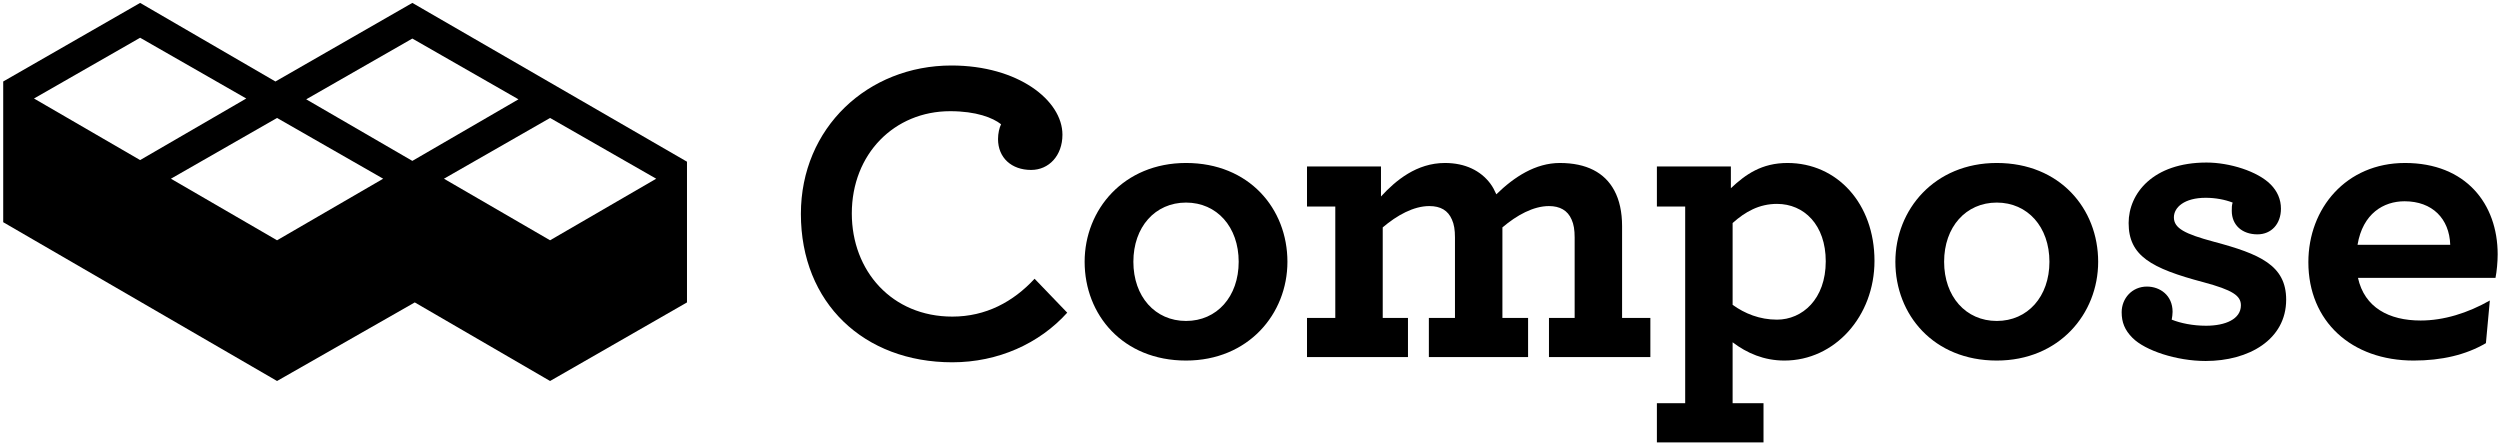
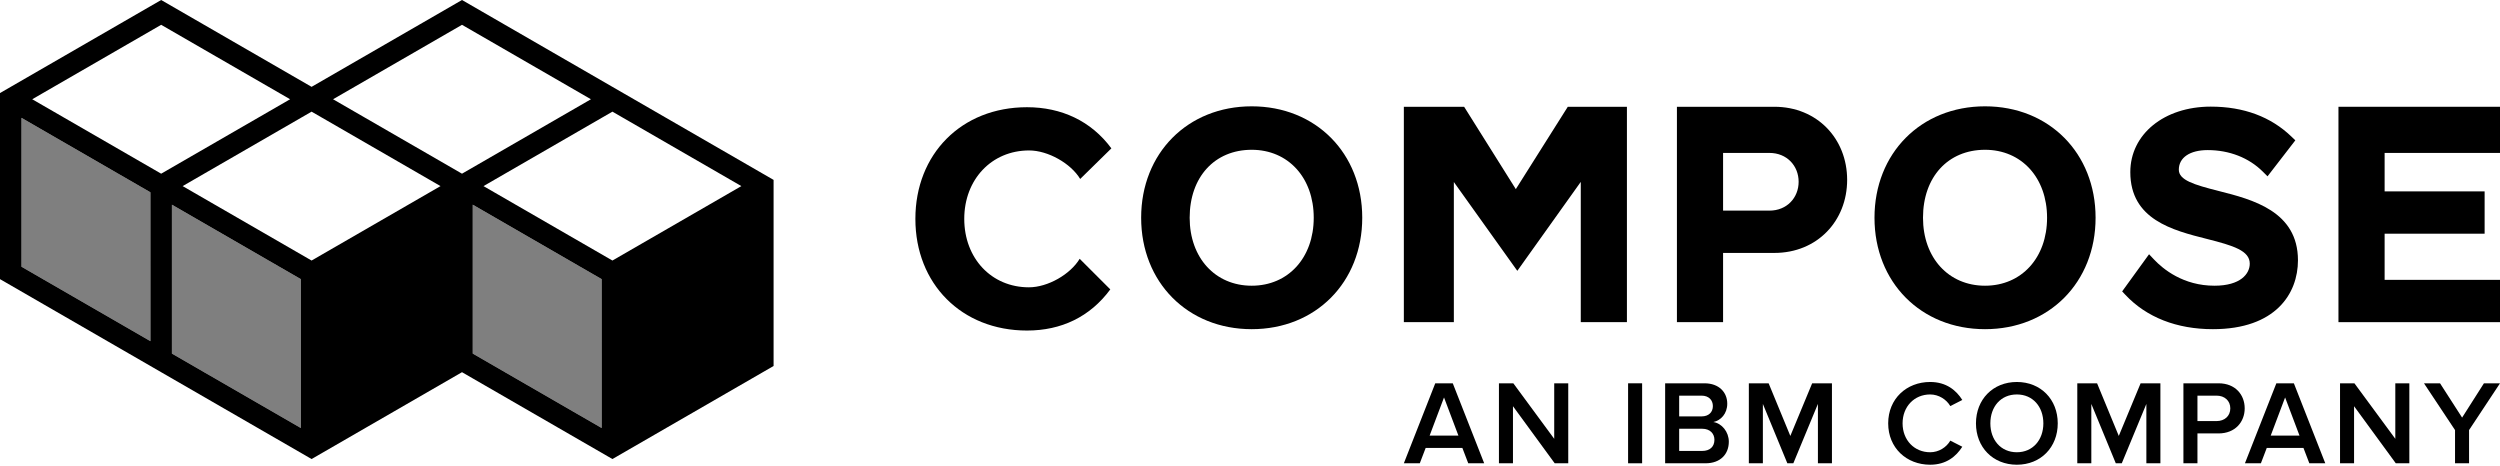
- <svg xmlns="http://www.w3.org/2000/svg" width="657px" height="117px" viewBox="0 0 657 117" version="1.1">
+ <svg xmlns="http://www.w3.org/2000/svg" width="650px" height="121px" viewBox="0 0 650 121" version="1.1">
  <defs />
  <g id="Page-1" stroke="none" stroke-width="1" fill="none" fill-rule="evenodd">
-     <g id="compose" fill="#000000">
-       <g id="Group">
-         <g transform="translate(210, 17)" id="Shape">
-           <path d="M0.473,39.212 C0.473,16.568 18.085,0.213 40.045,0.213 C57.543,0.213 69.209,9.362 69.209,18.398 C69.209,23.888 65.664,27.661 60.974,27.661 C55.828,27.661 52.282,24.459 52.282,19.541 C52.282,18.054 52.626,16.568 53.083,15.653 C50.911,13.937 46.564,12.222 39.702,12.222 C25.063,12.222 13.855,23.43 13.855,39.098 C13.855,54.194 24.377,66.203 40.274,66.203 C49.081,66.203 56.286,62.315 61.89,56.253 L70.468,65.173 C63.148,73.293 52.283,78.211 40.274,78.211 C17.056,78.212 0.473,62.657 0.473,39.212 L0.473,39.212 Z" />
-           <path d="M75.041,51.792 C75.041,38.068 85.334,25.83 101.688,25.83 C118.271,25.83 128.335,37.839 128.335,51.792 C128.335,65.516 118.042,77.754 101.688,77.754 C85.104,77.754 75.041,65.745 75.041,51.792 L75.041,51.792 Z M115.526,51.792 C115.526,42.643 109.808,36.238 101.688,36.238 C93.568,36.238 87.85,42.643 87.85,51.792 C87.85,60.941 93.568,67.346 101.688,67.346 C109.808,67.346 115.526,60.942 115.526,51.792 L115.526,51.792 Z" />
-           <path d="M133.481,66.546 L140.915,66.546 L140.915,37.268 L133.481,37.268 L133.481,26.746 L152.923,26.746 L152.923,34.637 C156.812,30.405 162.302,25.831 169.736,25.831 C175.111,25.831 179.113,27.889 181.63,31.207 C182.316,32.122 182.774,33.037 183.232,34.066 C187.921,29.491 193.525,25.832 199.929,25.832 C206.906,25.832 211.709,28.348 214.225,33.037 C215.598,35.553 216.283,38.755 216.283,42.415 L216.283,66.547 L223.717,66.547 L223.717,76.84 L197.07,76.84 L197.07,66.547 L203.818,66.547 L203.818,45.389 C203.818,43.445 203.589,41.958 203.017,40.7 C201.988,38.298 199.929,37.155 197.07,37.155 C192.953,37.155 188.607,39.557 184.833,42.759 L184.833,66.547 L191.581,66.547 L191.581,76.84 L165.505,76.84 L165.505,66.547 L172.366,66.547 L172.366,45.389 C172.366,43.445 172.138,41.958 171.566,40.7 C170.536,38.298 168.593,37.155 165.618,37.155 C161.501,37.155 157.155,39.557 153.382,42.759 L153.382,66.547 L160.015,66.547 L160.015,76.84 L133.481,76.84 L133.481,66.546 L133.481,66.546 Z" />
-           <path d="M225.432,88.962 L232.866,88.962 L232.866,37.268 L225.432,37.268 L225.432,26.746 L244.874,26.746 L244.874,32.465 C248.763,28.805 252.994,25.831 259.742,25.831 C272.78,25.831 282.615,36.467 282.615,51.564 C282.615,66.088 272.208,77.754 258.941,77.754 C253.566,77.754 249.105,75.81 245.331,72.951 L245.331,88.962 L253.451,88.962 L253.451,99.255 L225.431,99.255 L225.431,88.962 L225.432,88.962 Z M269.807,51.678 C269.807,42.071 264.089,36.582 256.998,36.582 C252.309,36.582 248.649,38.64 245.332,41.614 L245.332,63.115 C248.535,65.403 252.423,67.003 256.998,67.003 C263.631,67.003 269.807,61.628 269.807,51.678 L269.807,51.678 Z" />
-           <path d="M288.104,51.792 C288.104,38.068 298.397,25.83 314.751,25.83 C331.335,25.83 341.398,37.839 341.398,51.792 C341.398,65.516 331.105,77.754 314.751,77.754 C298.168,77.754 288.104,65.745 288.104,51.792 L288.104,51.792 Z M328.59,51.792 C328.59,42.643 322.872,36.238 314.752,36.238 C306.632,36.238 300.914,42.643 300.914,51.792 C300.914,60.941 306.632,67.346 314.752,67.346 C322.872,67.346 328.59,60.942 328.59,51.792 L328.59,51.792 Z" />
-           <path d="M383.257,44.587 C379.255,44.587 376.509,42.185 376.509,38.411 C376.509,37.611 376.509,36.924 376.738,36.238 C374.679,35.438 372.163,34.98 369.647,34.98 C364.044,34.98 361.298,37.496 361.298,40.126 C361.298,42.985 364.157,44.472 371.82,46.531 C383.828,49.734 390.805,52.707 390.805,61.742 C390.805,72.264 380.969,77.868 369.646,77.868 C361.984,77.868 353.749,75.123 350.433,71.806 C348.374,69.748 347.573,67.689 347.573,65.059 C347.573,61.399 350.318,58.311 354.207,58.311 C357.638,58.311 360.955,60.598 360.955,64.944 C360.955,65.63 360.84,66.316 360.726,67.002 C363.013,67.917 366.216,68.603 369.761,68.603 C374.793,68.603 378.91,66.888 378.91,63.228 C378.91,60.712 376.738,59.225 369.074,57.166 C355.236,53.506 349.404,50.19 349.404,41.613 C349.404,33.836 355.808,25.716 369.875,25.716 C375.936,25.716 383.256,28.003 386.687,31.434 C388.517,33.264 389.432,35.437 389.432,37.839 C389.433,41.842 386.917,44.587 383.257,44.587 L383.257,44.587 Z" />
-           <path d="M409.675,56.024 C411.39,63.801 417.795,67.232 426.144,67.232 C432.205,67.232 438.496,65.288 444.328,61.971 L443.299,73.179 C438.039,76.267 431.633,77.754 424.314,77.754 C407.96,77.754 396.638,67.461 396.638,51.907 C396.638,37.725 406.587,25.831 422.027,25.831 C438.039,25.831 446.387,36.582 446.387,49.848 C446.387,51.792 446.158,54.309 445.815,56.024 L409.675,56.024 L409.675,56.024 Z M409.561,47.332 L433.922,47.332 C433.693,40.47 429.232,35.895 421.913,35.895 C416.423,35.895 410.933,39.098 409.561,47.332 L409.561,47.332 Z" />
-         </g>
-         <path d="M108.364,0.764 L72.382,21.416 L36.826,0.764 L0.844,21.416 L0.844,58.395 L72.808,100.126 L109.003,79.474 L144.559,100.126 L180.541,79.474 L180.541,42.495 L108.364,0.764 L108.364,0.764 Z M8.934,25.887 L36.825,9.919 L64.716,25.887 L36.825,42.068 L8.934,25.887 L8.934,25.887 Z M72.808,63.147 L44.917,46.966 L72.808,30.998 L100.699,46.966 L72.808,63.147 L72.808,63.147 Z M108.364,42.282 L80.472,26.1 L108.363,10.132 L136.254,26.1 L108.364,42.282 L108.364,42.282 Z M144.559,63.147 L116.668,46.966 L144.559,30.998 L172.45,46.966 L144.559,63.147 L144.559,63.147 Z" id="Shape" />
+     <g id="Layer-1" transform="translate(-12.9999, 0)" fill="#000000">
+       <path d="M338.442,74.285 C328.946,74.285 322.313,67.018 322.313,56.614 C322.313,46.045 328.795,38.944 338.442,38.944 C347.938,38.944 354.571,46.21 354.571,56.614 C354.571,67.018 347.938,74.285 338.442,74.285 M338.442,27.643 C321.788,27.643 309.7,39.827 309.7,56.614 C309.7,73.401 321.788,85.586 338.442,85.586 C355.096,85.586 367.183,73.401 367.183,56.614 C367.183,39.827 355.096,27.643 338.442,27.643" id="Shape" />
+       <path d="M407.112,49.175 L393.672,27.761 L378,27.761 L378,83.761 L391,83.761 L391,47.323 L407.501,70.418 L424,47.29 L424,83.761 L436,83.761 L436,27.761 L420.626,27.761 L407.112,49.175 L407.112,49.175 Z" id="Shape" />
+       <path d="M473.059,54.761 L461,54.761 L461,39.761 L473.059,39.761 C477.596,39.761 480.644,43.119 480.644,47.261 C480.644,51.404 477.596,54.761 473.059,54.761 M474.336,27.761 L449,27.761 L449,83.761 L461,83.761 L461,65.761 L474.336,65.761 C485.477,65.761 493.257,57.445 493.257,46.761 C493.257,36.077 485.477,27.761 474.336,27.761" id="Shape" />
+       <path d="M529.109,74.285 C519.613,74.285 512.98,67.018 512.98,56.614 C512.98,46.045 519.462,38.944 529.109,38.944 C538.605,38.944 545.238,46.21 545.238,56.614 C545.238,67.018 538.605,74.285 529.109,74.285 M529.109,27.643 C512.455,27.643 500.368,39.827 500.368,56.614 C500.368,73.401 512.455,85.586 529.109,85.586 C545.763,85.586 557.851,73.401 557.851,56.614 C557.851,39.827 545.763,27.643 529.109,27.643" id="Shape" />
+       <path d="M589.87,49.658 C583.413,48.021 579.493,46.831 579.493,44.118 C579.493,40.975 582.369,39.023 586.998,39.023 C592.617,39.023 597.709,41.014 601.335,44.629 L602.555,45.846 L609.784,36.489 L608.811,35.55 C603.427,30.356 596.356,27.722 587.796,27.722 C575.677,27.722 566.88,34.886 566.88,44.755 C566.88,57.092 577.92,59.88 586.792,62.122 C593.726,63.873 597.937,65.181 597.937,68.553 C597.937,71.197 595.532,74.285 588.755,74.285 C580.667,74.285 575.421,69.996 573.014,67.439 L571.755,66.103 L564.759,75.761 L565.612,76.67 C571.091,82.503 578.956,85.586 588.355,85.586 C604.66,85.586 610.47,76.334 610.47,67.677 C610.47,54.883 598.564,51.863 589.87,49.658" id="Shape" />
+       <path d="M663,39.761 L663,27.761 L621,27.761 L621,83.761 L663,83.761 L663,72.761 L633,72.761 L633,60.761 L659,60.761 L659,49.761 L633,49.761 L633,39.761 L663,39.761 L663,39.761 Z" id="Shape" />
+       <path d="M251,56.939 C251,73.727 262.949,85.941 280.019,85.941 C288.946,85.941 296.408,82.379 301.677,75.244 L293.717,67.288 C291.294,71.318 285.444,74.701 280.518,74.701 C270.756,74.701 263.707,67.148 263.707,56.909 C263.707,46.67 270.81,39.116 280.571,39.116 C285.497,39.116 291.428,42.499 293.851,46.53 L301.958,38.574 C296.688,31.438 288.944,27.876 280.017,27.876 C262.947,27.876 251,40.091 251,56.878 L251,56.939 L251,56.939 Z" id="Shape" />
+       <path d="M398.889,120.454 L390.72,99.658 L386.168,99.658 L378,120.454 L382.146,120.454 L383.674,116.463 L393.215,116.463 L394.742,120.454 L398.889,120.454 L398.889,120.454 Z M392.186,113.252 L384.703,113.252 L388.444,103.337 L392.186,113.252 L392.186,113.252 Z" id="Shape" />
+       <path d="M420.745,120.454 L420.745,99.658 L417.097,99.658 L417.097,114.094 L406.465,99.658 L402.724,99.658 L402.724,120.454 L406.372,120.454 L406.372,105.613 L417.222,120.454 L420.745,120.454 L420.745,120.454 Z" id="Shape" />
+       <rect id="Rectangle-path" x="436.303" y="99.658" width="3.648" height="20.796" />
+       <path d="M456.444,120.454 C460.341,120.454 462.493,118.053 462.493,114.842 C462.493,112.285 460.684,110.072 458.471,109.729 C460.404,109.323 462.087,107.577 462.087,104.958 C462.087,102.028 459.967,99.658 456.163,99.658 L445.937,99.658 L445.937,120.454 L456.444,120.454 L456.444,120.454 Z M455.415,108.263 L449.585,108.263 L449.585,102.869 L455.415,102.869 C457.286,102.869 458.346,104.023 458.346,105.582 C458.346,107.141 457.286,108.263 455.415,108.263 L455.415,108.263 Z M455.571,117.243 L449.585,117.243 L449.585,111.475 L455.571,111.475 C457.66,111.475 458.751,112.784 458.751,114.343 C458.751,116.151 457.566,117.243 455.571,117.243 L455.571,117.243 Z" id="Shape" />
+       <path d="M489.306,120.454 L489.306,99.658 L484.162,99.658 L478.487,113.345 L472.844,99.658 L467.699,99.658 L467.699,120.454 L471.347,120.454 L471.347,105.021 L477.708,120.454 L479.267,120.454 L485.658,105.021 L485.658,120.454 L489.306,120.454 L489.306,120.454 Z" id="Shape" />
+       <path d="M514.841,120.828 C519.05,120.828 521.607,118.646 523.197,116.151 L520.079,114.561 C519.081,116.307 517.086,117.585 514.841,117.585 C510.725,117.585 507.67,114.436 507.67,110.072 C507.67,105.707 510.725,102.558 514.841,102.558 C517.086,102.558 519.081,103.867 520.079,105.582 L523.197,103.992 C521.638,101.497 519.05,99.315 514.841,99.315 C508.699,99.315 503.929,103.68 503.929,110.072 C503.929,116.463 508.699,120.828 514.841,120.828" id="Shape" />
+       <path d="M537.383,120.828 C543.619,120.828 548.015,116.276 548.015,110.072 C548.015,103.867 543.619,99.315 537.383,99.315 C531.147,99.315 526.751,103.867 526.751,110.072 C526.751,116.276 531.147,120.828 537.383,120.828 M537.383,117.585 C533.174,117.585 530.493,114.343 530.493,110.072 C530.493,105.769 533.174,102.558 537.383,102.558 C541.561,102.558 544.273,105.769 544.273,110.072 C544.273,114.343 541.561,117.585 537.383,117.585" id="Shape" />
+       <path d="M574.703,120.454 L574.703,99.658 L569.559,99.658 L563.884,113.345 L558.241,99.658 L553.096,99.658 L553.096,120.454 L556.744,120.454 L556.744,105.021 L563.105,120.454 L564.664,120.454 L571.055,105.021 L571.055,120.454 L574.703,120.454 L574.703,120.454 Z" id="Shape" />
+       <path d="M584.337,120.454 L584.337,112.691 L589.824,112.691 C594.158,112.691 596.621,109.698 596.621,106.174 C596.621,102.651 594.189,99.658 589.824,99.658 L580.689,99.658 L580.689,120.454 L584.337,120.454 L584.337,120.454 Z M589.325,109.479 L584.337,109.479 L584.337,102.869 L589.325,102.869 C591.383,102.869 592.88,104.179 592.88,106.174 C592.88,108.17 591.383,109.479 589.325,109.479 L589.325,109.479 Z" id="Shape" />
+       <path d="M617.573,120.454 L609.405,99.658 L604.852,99.658 L596.683,120.454 L600.831,120.454 L602.358,116.463 L611.899,116.463 L613.426,120.454 L617.573,120.454 L617.573,120.454 Z M610.87,113.252 L603.387,113.252 L607.128,103.337 L610.87,113.252 L610.87,113.252 Z" id="Shape" />
+       <path d="M639.429,120.454 L639.429,99.658 L635.781,99.658 L635.781,114.094 L625.149,99.658 L621.408,99.658 L621.408,120.454 L625.056,120.454 L625.056,105.613 L635.906,120.454 L639.429,120.454 L639.429,120.454 Z" id="Shape" />
+       <path d="M654.956,120.454 L654.956,111.818 L663,99.658 L658.822,99.658 L653.147,108.575 L647.411,99.658 L643.233,99.658 L651.308,111.818 L651.308,120.454 L654.956,120.454 L654.956,120.454 Z" id="Shape" />
+       <g id="Group" transform="translate(12.9999, 0)">
+         <path d="M120.12,96.77 L81.012,119.349 L39.109,95.157 L0,72.576 L0,24.192 L41.903,0 L81.011,22.579 L120.119,0 L162.021,24.192 L201.132,46.773 L201.132,95.157 L159.23,119.349 L120.12,96.77 L120.12,96.77 Z M122.913,91.932 L122.914,53.222 L156.436,72.578 L156.438,111.288 L122.913,91.932 L122.913,91.932 Z M44.696,91.932 L44.696,53.222 L78.219,72.578 L78.22,111.288 L44.696,91.932 L44.696,91.932 Z M5.586,69.352 L5.586,30.642 L39.109,49.997 L39.111,88.707 L5.586,69.352 L5.586,69.352 Z M81.012,29.03 L114.535,48.386 L81.012,67.74 L47.487,48.386 L81.012,29.03 L81.012,29.03 Z M159.23,29.03 L192.753,48.386 L159.23,67.74 L125.705,48.386 L159.23,29.03 L159.23,29.03 Z M41.903,6.45 L75.426,25.805 L41.903,45.159 L8.378,25.805 L41.903,6.45 L41.903,6.45 Z M120.119,6.45 L153.642,25.805 L120.119,45.159 L86.594,25.805 L120.119,6.45 L120.119,6.45 Z" id="Shape" />
+       </g>
+       <g id="Group" transform="translate(34.8751, 59.52737) rotate(240) translate(-34.8751, -59.52737) translate(0.704615, 39.42709)" fill-opacity="0.502">
+         <path d="M33.807,1.081 L67.331,20.437 L33.807,39.791 L0.283,20.437 L33.807,1.081 L33.807,1.081 Z" id="Shape" />
+       </g>
+       <g id="Group" transform="translate(73.98419, 82.10837) rotate(240) translate(-73.98419, -82.10837) translate(39.81372, 62.00809)" fill-opacity="0.502">
+         <path d="M33.807,1.081 L67.331,20.437 L33.807,39.791 L0.283,20.437 L33.807,1.081 L33.807,1.081 Z" id="Shape" />
+       </g>
+       <g id="Group" transform="translate(152.202, 82.10837) rotate(240) translate(-152.202, -82.10837) translate(118.0315, 62.00809)" fill-opacity="0.502">
+         <path d="M33.807,1.081 L67.331,20.437 L33.807,39.791 L0.283,20.437 L33.807,1.081 L33.807,1.081 Z" id="Shape" />
      </g>
    </g>
  </g>
</svg>
